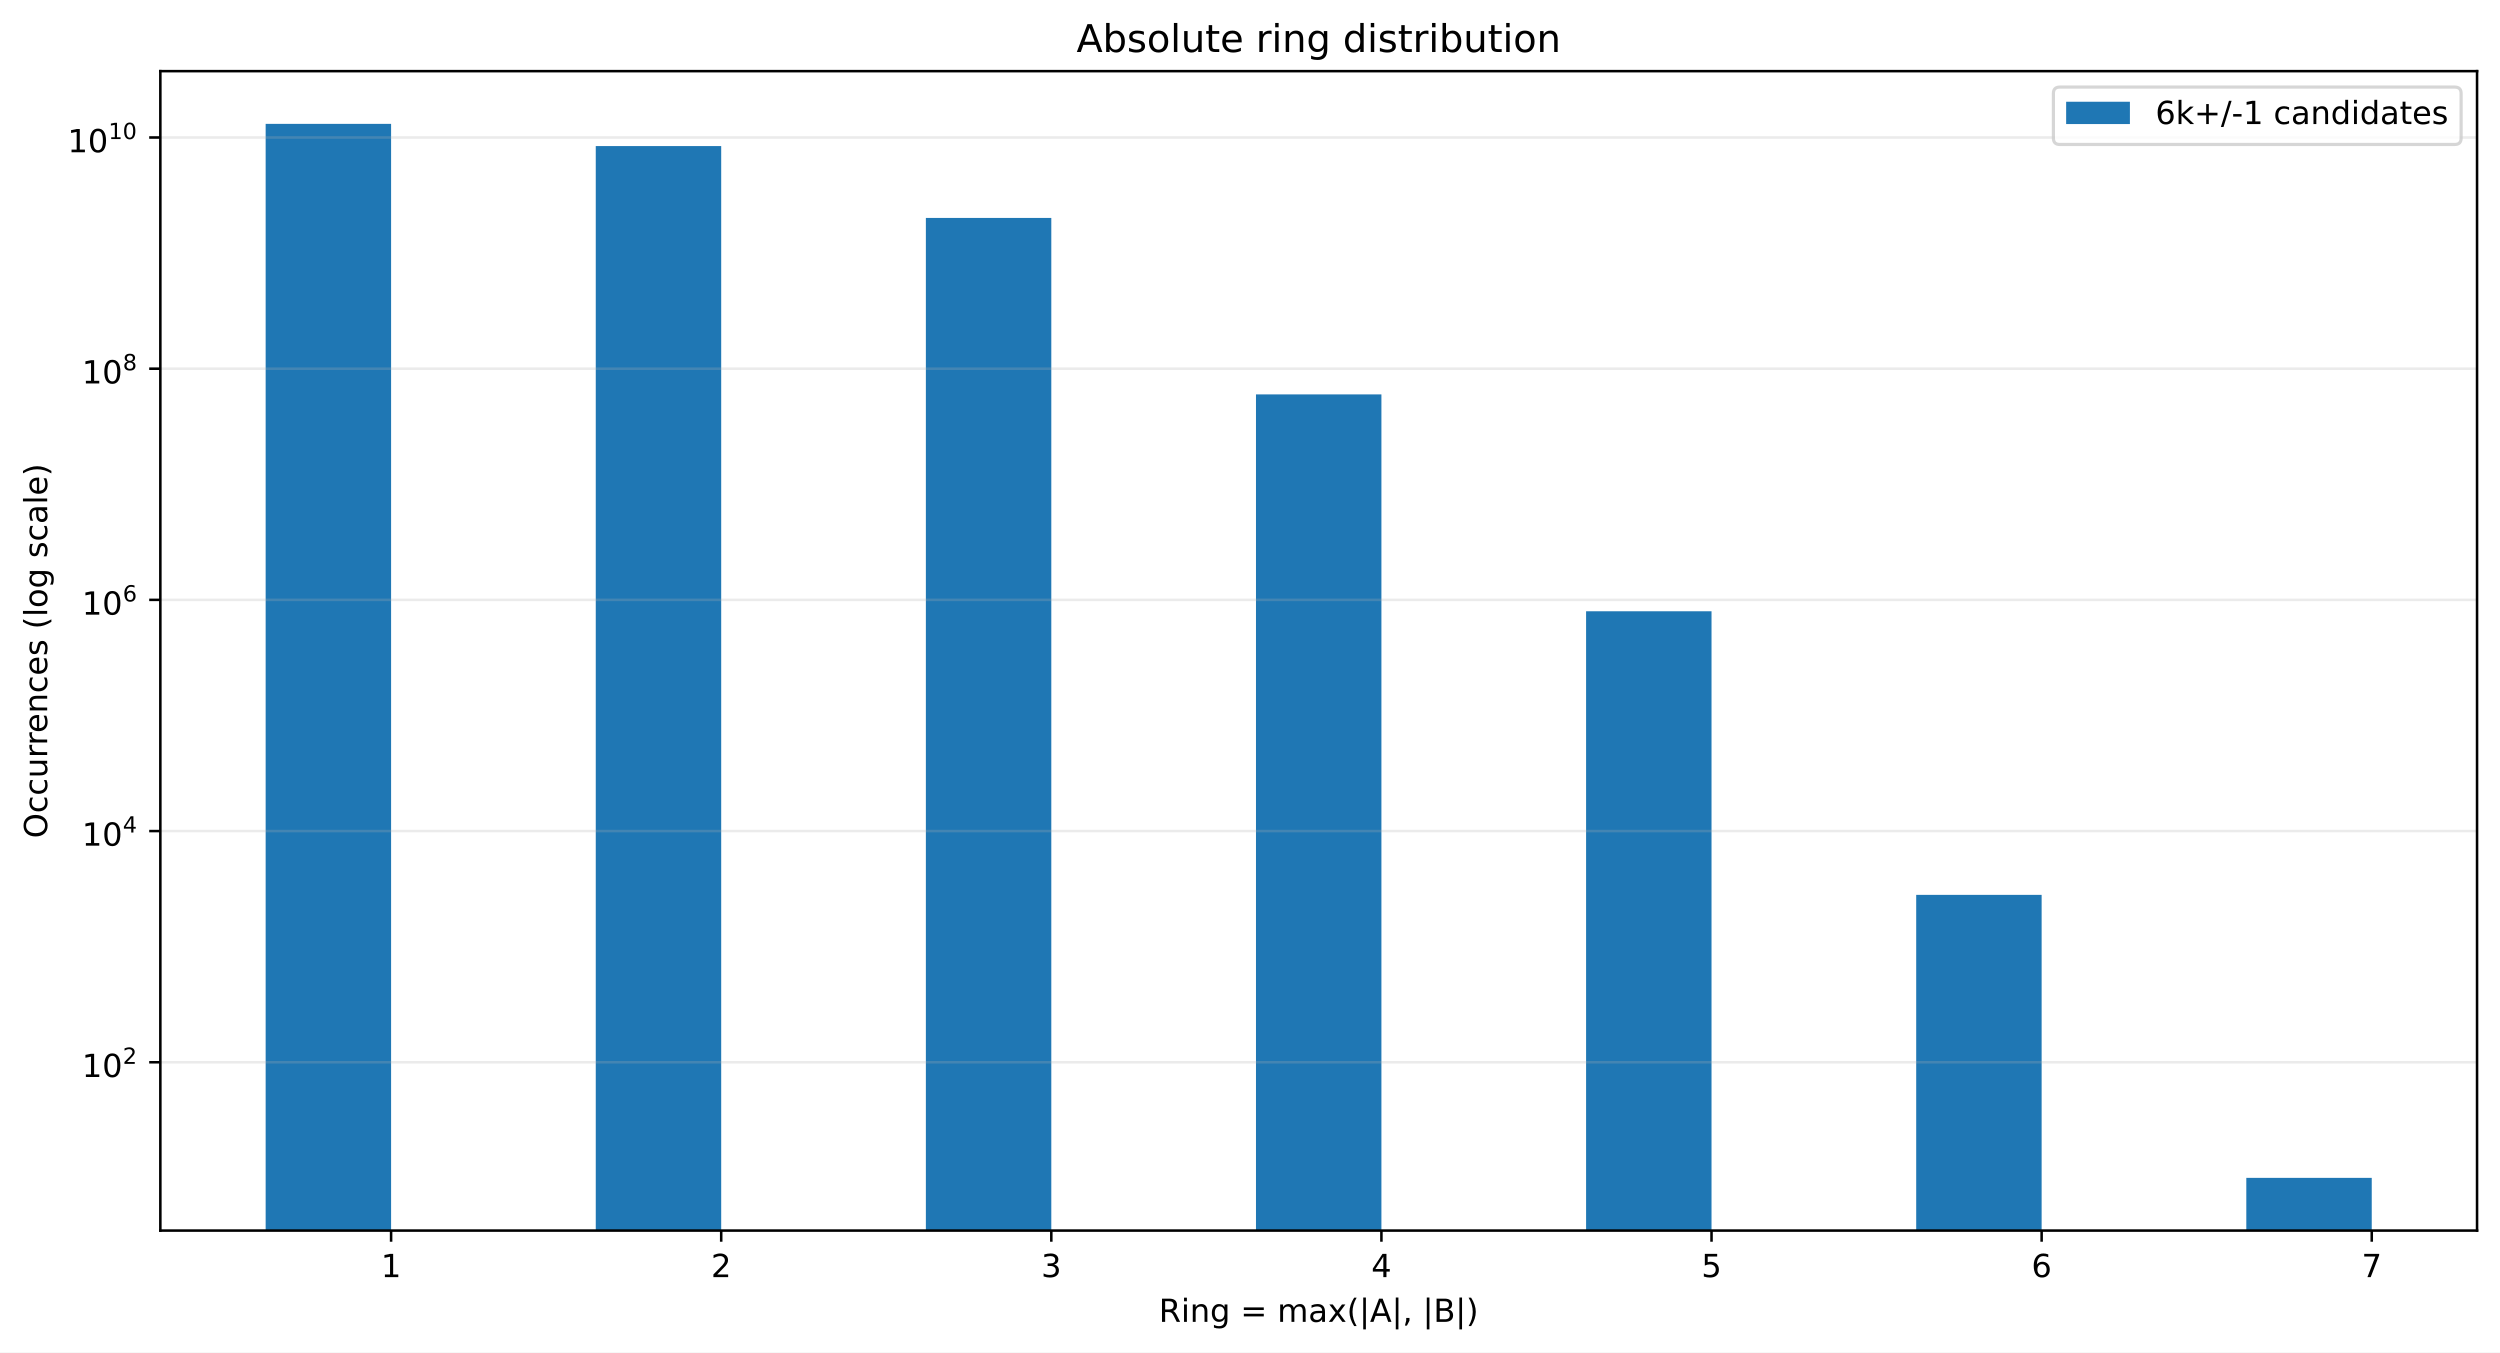
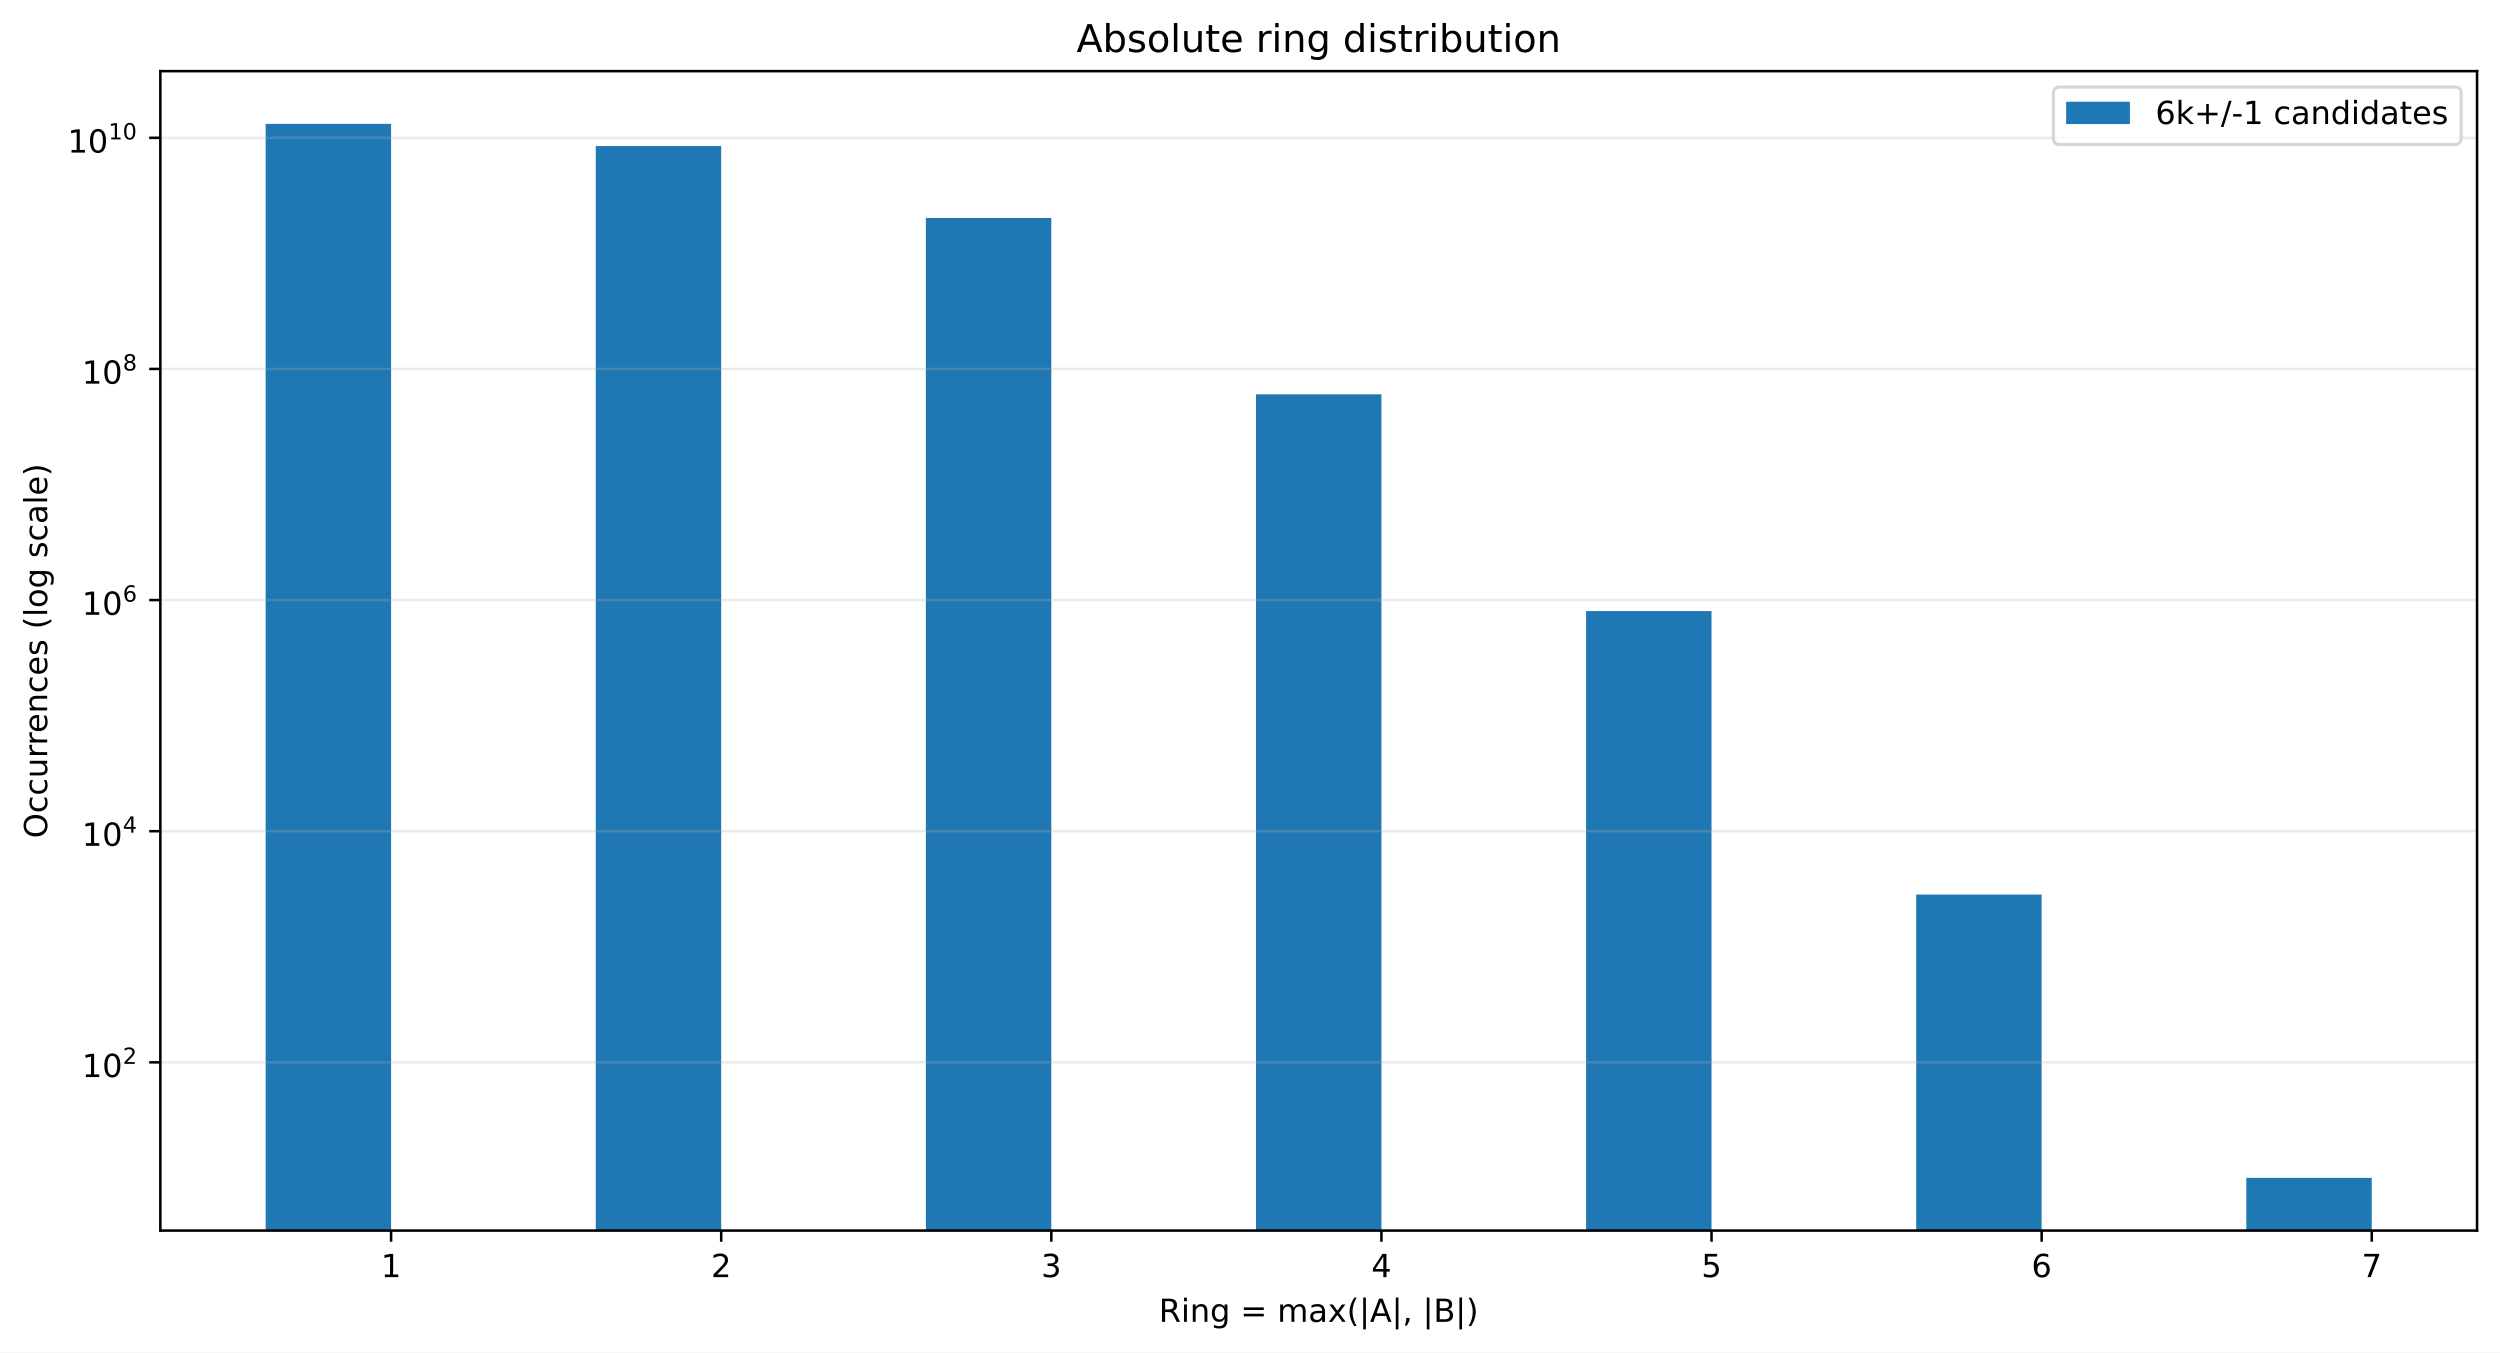
<svg xmlns="http://www.w3.org/2000/svg" xmlns:xlink="http://www.w3.org/1999/xlink" width="784.258pt" height="424.28pt" viewBox="0 0 784.258 424.28" version="1.1">
  <defs>
    <style type="text/css">*{stroke-linejoin: round; stroke-linecap: butt}</style>
  </defs>
  <g id="figure_1">
    <g id="patch_1">
      <path d="M 0 424.28  L 784.258 424.28  L 784.258 0  L 0 0  z " style="fill: #ffffff" />
    </g>
    <g id="axes_1">
      <g id="patch_2">
        <path d="M 50.301 386.036  L 777.058 386.036  L 777.058 22.318  L 50.301 22.318  z " style="fill: #ffffff" />
      </g>
      <g id="patch_3">
-         <path d="M 83.335 36668.76  L 122.687 36668.76  L 122.687 38.851  L 83.335 38.851  z " clip-path="url(#pcea663c713)" style="fill: #1f77b4" />
+         <path d="M 83.335 36657.301  L 122.687 36657.301  L 122.687 38.851  L 83.335 38.851  z " clip-path="url(#p9d2363ba81)" style="fill: #1f77b4" />
      </g>
      <g id="patch_4">
-         <path d="M 186.891 36668.76  L 226.243 36668.76  L 226.243 45.831  L 186.891 45.831  z " clip-path="url(#pcea663c713)" style="fill: #1f77b4" />
+         <path d="M 186.891 36657.301  L 226.243 36657.301  L 226.243 45.829  L 186.891 45.829  z " clip-path="url(#p9d2363ba81)" style="fill: #1f77b4" />
      </g>
      <g id="patch_5">
-         <path d="M 290.448 36668.76  L 329.799 36668.76  L 329.799 68.375  L 290.448 68.375  z " clip-path="url(#pcea663c713)" style="fill: #1f77b4" />
+         <path d="M 290.448 36657.301  L 329.799 36657.301  L 329.799 68.365  L 290.448 68.365  z " clip-path="url(#p9d2363ba81)" style="fill: #1f77b4" />
      </g>
      <g id="patch_6">
-         <path d="M 394.004 36668.76  L 433.355 36668.76  L 433.355 123.733  L 394.004 123.733  z " clip-path="url(#pcea663c713)" style="fill: #1f77b4" />
+         <path d="M 394.004 36657.301  L 433.355 36657.301  L 433.355 123.707  L 394.004 123.707  z " clip-path="url(#p9d2363ba81)" style="fill: #1f77b4" />
      </g>
      <g id="patch_7">
-         <path d="M 497.56 36668.76  L 536.912 36668.76  L 536.912 191.75  L 497.56 191.75  z " clip-path="url(#pcea663c713)" style="fill: #1f77b4" />
+         <path d="M 497.56 36657.301  L 536.912 36657.301  L 536.912 191.703  L 497.56 191.703  z " clip-path="url(#p9d2363ba81)" style="fill: #1f77b4" />
      </g>
      <g id="patch_8">
-         <path d="M 601.116 36668.76  L 640.468 36668.76  L 640.468 280.728  L 601.116 280.728  z " clip-path="url(#pcea663c713)" style="fill: #1f77b4" />
+         <path d="M 601.116 36657.301  L 640.468 36657.301  L 640.468 280.622  L 601.116 280.622  z " clip-path="url(#p9d2363ba81)" style="fill: #1f77b4" />
      </g>
      <g id="patch_9">
-         <path d="M 704.673 36668.76  L 744.024 36668.76  L 744.024 369.503  L 704.673 369.503  z " clip-path="url(#pcea663c713)" style="fill: #1f77b4" />
+         <path d="M 704.673 36657.301  L 744.024 36657.301  L 744.024 369.503  L 704.673 369.503  z " clip-path="url(#p9d2363ba81)" style="fill: #1f77b4" />
      </g>
      <g id="matplotlib.axis_1">
        <g id="xtick_1">
          <g id="line2d_1">
            <defs>
-               <path id="m59aa33ef8e" d="M 0 0  L 0 3.5  " style="stroke: #000000; stroke-width: 0.8" />
+               <path id="mf740bf940c" d="M 0 0  L 0 3.5  " style="stroke: #000000; stroke-width: 0.8" />
            </defs>
            <g>
-               <use xlink:href="#m59aa33ef8e" x="122.687" y="386.036" style="stroke: #000000; stroke-width: 0.8" />
+               <use xlink:href="#mf740bf940c" x="122.687" y="386.036" style="stroke: #000000; stroke-width: 0.8" />
            </g>
          </g>
          <g id="text_1">
            <g transform="translate(119.5053 400.6334) scale(0.1 -0.1)">
              <defs>
                <path id="DejaVuSans-14" d="M 794 531  L 1825 531  L 1825 4091  L 703 3866  L 703 4441  L 1819 4666  L 2450 4666  L 2450 531  L 3481 531  L 3481 0  L 794 0  L 794 531  z " transform="scale(0.015625)" />
              </defs>
              <use xlink:href="#DejaVuSans-14" />
            </g>
          </g>
        </g>
        <g id="xtick_2">
          <g id="line2d_2">
            <g>
-               <use xlink:href="#m59aa33ef8e" x="226.243" y="386.036" style="stroke: #000000; stroke-width: 0.8" />
+               <use xlink:href="#mf740bf940c" x="226.243" y="386.036" style="stroke: #000000; stroke-width: 0.8" />
            </g>
          </g>
          <g id="text_2">
            <g transform="translate(223.0616 400.6334) scale(0.1 -0.1)">
              <defs>
                <path id="DejaVuSans-15" d="M 1228 531  L 3431 531  L 3431 0  L 469 0  L 469 531  Q 828 903 1448 1529  Q 2069 2156 2228 2338  Q 2531 2678 2651 2914  Q 2772 3150 2772 3378  Q 2772 3750 2511 3984  Q 2250 4219 1831 4219  Q 1534 4219 1204 4116  Q 875 4013 500 3803  L 500 4441  Q 881 4594 1212 4672  Q 1544 4750 1819 4750  Q 2544 4750 2975 4387  Q 3406 4025 3406 3419  Q 3406 3131 3298 2873  Q 3191 2616 2906 2266  Q 2828 2175 2409 1742  Q 1991 1309 1228 531  z " transform="scale(0.015625)" />
              </defs>
              <use xlink:href="#DejaVuSans-15" />
            </g>
          </g>
        </g>
        <g id="xtick_3">
          <g id="line2d_3">
            <g>
-               <use xlink:href="#m59aa33ef8e" x="329.799" y="386.036" style="stroke: #000000; stroke-width: 0.8" />
+               <use xlink:href="#mf740bf940c" x="329.799" y="386.036" style="stroke: #000000; stroke-width: 0.8" />
            </g>
          </g>
          <g id="text_3">
            <g transform="translate(326.6178 400.6334) scale(0.1 -0.1)">
              <defs>
                <path id="DejaVuSans-16" d="M 2597 2516  Q 3050 2419 3304 2112  Q 3559 1806 3559 1356  Q 3559 666 3084 287  Q 2609 -91 1734 -91  Q 1441 -91 1130 -33  Q 819 25 488 141  L 488 750  Q 750 597 1062 519  Q 1375 441 1716 441  Q 2309 441 2620 675  Q 2931 909 2931 1356  Q 2931 1769 2642 2001  Q 2353 2234 1838 2234  L 1294 2234  L 1294 2753  L 1863 2753  Q 2328 2753 2575 2939  Q 2822 3125 2822 3475  Q 2822 3834 2567 4026  Q 2313 4219 1838 4219  Q 1578 4219 1281 4162  Q 984 4106 628 3988  L 628 4550  Q 988 4650 1302 4700  Q 1616 4750 1894 4750  Q 2613 4750 3031 4423  Q 3450 4097 3450 3541  Q 3450 3153 3228 2886  Q 3006 2619 2597 2516  z " transform="scale(0.015625)" />
              </defs>
              <use xlink:href="#DejaVuSans-16" />
            </g>
          </g>
        </g>
        <g id="xtick_4">
          <g id="line2d_4">
            <g>
-               <use xlink:href="#m59aa33ef8e" x="433.355" y="386.036" style="stroke: #000000; stroke-width: 0.8" />
+               <use xlink:href="#mf740bf940c" x="433.355" y="386.036" style="stroke: #000000; stroke-width: 0.8" />
            </g>
          </g>
          <g id="text_4">
            <g transform="translate(430.174 400.6334) scale(0.1 -0.1)">
              <defs>
                <path id="DejaVuSans-17" d="M 2419 4116  L 825 1625  L 2419 1625  L 2419 4116  z M 2253 4666  L 3047 4666  L 3047 1625  L 3713 1625  L 3713 1100  L 3047 1100  L 3047 0  L 2419 0  L 2419 1100  L 313 1100  L 313 1709  L 2253 4666  z " transform="scale(0.015625)" />
              </defs>
              <use xlink:href="#DejaVuSans-17" />
            </g>
          </g>
        </g>
        <g id="xtick_5">
          <g id="line2d_5">
            <g>
-               <use xlink:href="#m59aa33ef8e" x="536.912" y="386.036" style="stroke: #000000; stroke-width: 0.8" />
+               <use xlink:href="#mf740bf940c" x="536.912" y="386.036" style="stroke: #000000; stroke-width: 0.8" />
            </g>
          </g>
          <g id="text_5">
            <g transform="translate(533.7303 400.6334) scale(0.1 -0.1)">
              <defs>
                <path id="DejaVuSans-18" d="M 691 4666  L 3169 4666  L 3169 4134  L 1269 4134  L 1269 2991  Q 1406 3038 1543 3061  Q 1681 3084 1819 3084  Q 2600 3084 3056 2656  Q 3513 2228 3513 1497  Q 3513 744 3044 326  Q 2575 -91 1722 -91  Q 1428 -91 1123 -41  Q 819 9 494 109  L 494 744  Q 775 591 1075 516  Q 1375 441 1709 441  Q 2250 441 2565 725  Q 2881 1009 2881 1497  Q 2881 1984 2565 2268  Q 2250 2553 1709 2553  Q 1456 2553 1204 2497  Q 953 2441 691 2322  L 691 4666  z " transform="scale(0.015625)" />
              </defs>
              <use xlink:href="#DejaVuSans-18" />
            </g>
          </g>
        </g>
        <g id="xtick_6">
          <g id="line2d_6">
            <g>
-               <use xlink:href="#m59aa33ef8e" x="640.468" y="386.036" style="stroke: #000000; stroke-width: 0.8" />
+               <use xlink:href="#mf740bf940c" x="640.468" y="386.036" style="stroke: #000000; stroke-width: 0.8" />
            </g>
          </g>
          <g id="text_6">
            <g transform="translate(637.2865 400.6334) scale(0.1 -0.1)">
              <defs>
                <path id="DejaVuSans-19" d="M 2113 2584  Q 1688 2584 1439 2293  Q 1191 2003 1191 1497  Q 1191 994 1439 701  Q 1688 409 2113 409  Q 2538 409 2786 701  Q 3034 994 3034 1497  Q 3034 2003 2786 2293  Q 2538 2584 2113 2584  z M 3366 4563  L 3366 3988  Q 3128 4100 2886 4159  Q 2644 4219 2406 4219  Q 1781 4219 1451 3797  Q 1122 3375 1075 2522  Q 1259 2794 1537 2939  Q 1816 3084 2150 3084  Q 2853 3084 3261 2657  Q 3669 2231 3669 1497  Q 3669 778 3244 343  Q 2819 -91 2113 -91  Q 1303 -91 875 529  Q 447 1150 447 2328  Q 447 3434 972 4092  Q 1497 4750 2381 4750  Q 2619 4750 2861 4703  Q 3103 4656 3366 4563  z " transform="scale(0.015625)" />
              </defs>
              <use xlink:href="#DejaVuSans-19" />
            </g>
          </g>
        </g>
        <g id="xtick_7">
          <g id="line2d_7">
            <g>
-               <use xlink:href="#m59aa33ef8e" x="744.024" y="386.036" style="stroke: #000000; stroke-width: 0.8" />
+               <use xlink:href="#mf740bf940c" x="744.024" y="386.036" style="stroke: #000000; stroke-width: 0.8" />
            </g>
          </g>
          <g id="text_7">
            <g transform="translate(740.8427 400.6334) scale(0.1 -0.1)">
              <defs>
                <path id="DejaVuSans-1a" d="M 525 4666  L 3525 4666  L 3525 4397  L 1831 0  L 1172 0  L 2766 4134  L 525 4134  L 525 4666  z " transform="scale(0.015625)" />
              </defs>
              <use xlink:href="#DejaVuSans-1a" />
            </g>
          </g>
        </g>
        <g id="text_8">
          <g transform="translate(363.5437 414.678) scale(0.1 -0.1)">
            <defs>
              <path id="DejaVuSans-35" d="M 2841 2188  Q 3044 2119 3236 1894  Q 3428 1669 3622 1275  L 4263 0  L 3584 0  L 2988 1197  Q 2756 1666 2539 1819  Q 2322 1972 1947 1972  L 1259 1972  L 1259 0  L 628 0  L 628 4666  L 2053 4666  Q 2853 4666 3247 4331  Q 3641 3997 3641 3322  Q 3641 2881 3436 2590  Q 3231 2300 2841 2188  z M 1259 4147  L 1259 2491  L 2053 2491  Q 2509 2491 2742 2702  Q 2975 2913 2975 3322  Q 2975 3731 2742 3939  Q 2509 4147 2053 4147  L 1259 4147  z " transform="scale(0.015625)" />
              <path id="DejaVuSans-4c" d="M 603 3500  L 1178 3500  L 1178 0  L 603 0  L 603 3500  z M 603 4863  L 1178 4863  L 1178 4134  L 603 4134  L 603 4863  z " transform="scale(0.015625)" />
              <path id="DejaVuSans-51" d="M 3513 2113  L 3513 0  L 2938 0  L 2938 2094  Q 2938 2591 2744 2837  Q 2550 3084 2163 3084  Q 1697 3084 1428 2787  Q 1159 2491 1159 1978  L 1159 0  L 581 0  L 581 3500  L 1159 3500  L 1159 2956  Q 1366 3272 1645 3428  Q 1925 3584 2291 3584  Q 2894 3584 3203 3211  Q 3513 2838 3513 2113  z " transform="scale(0.015625)" />
              <path id="DejaVuSans-4a" d="M 2906 1791  Q 2906 2416 2648 2759  Q 2391 3103 1925 3103  Q 1463 3103 1205 2759  Q 947 2416 947 1791  Q 947 1169 1205 825  Q 1463 481 1925 481  Q 2391 481 2648 825  Q 2906 1169 2906 1791  z M 3481 434  Q 3481 -459 3084 -895  Q 2688 -1331 1869 -1331  Q 1566 -1331 1297 -1286  Q 1028 -1241 775 -1147  L 775 -588  Q 1028 -725 1275 -790  Q 1522 -856 1778 -856  Q 2344 -856 2625 -561  Q 2906 -266 2906 331  L 2906 616  Q 2728 306 2450 153  Q 2172 0 1784 0  Q 1141 0 747 490  Q 353 981 353 1791  Q 353 2603 747 3093  Q 1141 3584 1784 3584  Q 2172 3584 2450 3431  Q 2728 3278 2906 2969  L 2906 3500  L 3481 3500  L 3481 434  z " transform="scale(0.015625)" />
              <path id="DejaVuSans-3" transform="scale(0.015625)" />
              <path id="DejaVuSans-20" d="M 678 2906  L 4684 2906  L 4684 2381  L 678 2381  L 678 2906  z M 678 1631  L 4684 1631  L 4684 1100  L 678 1100  L 678 1631  z " transform="scale(0.015625)" />
              <path id="DejaVuSans-50" d="M 3328 2828  Q 3544 3216 3844 3400  Q 4144 3584 4550 3584  Q 5097 3584 5394 3201  Q 5691 2819 5691 2113  L 5691 0  L 5113 0  L 5113 2094  Q 5113 2597 4934 2840  Q 4756 3084 4391 3084  Q 3944 3084 3684 2787  Q 3425 2491 3425 1978  L 3425 0  L 2847 0  L 2847 2094  Q 2847 2600 2669 2842  Q 2491 3084 2119 3084  Q 1678 3084 1418 2786  Q 1159 2488 1159 1978  L 1159 0  L 581 0  L 581 3500  L 1159 3500  L 1159 2956  Q 1356 3278 1631 3431  Q 1906 3584 2284 3584  Q 2666 3584 2933 3390  Q 3200 3197 3328 2828  z " transform="scale(0.015625)" />
              <path id="DejaVuSans-44" d="M 2194 1759  Q 1497 1759 1228 1600  Q 959 1441 959 1056  Q 959 750 1161 570  Q 1363 391 1709 391  Q 2188 391 2477 730  Q 2766 1069 2766 1631  L 2766 1759  L 2194 1759  z M 3341 1997  L 3341 0  L 2766 0  L 2766 531  Q 2569 213 2275 61  Q 1981 -91 1556 -91  Q 1019 -91 701 211  Q 384 513 384 1019  Q 384 1609 779 1909  Q 1175 2209 1959 2209  L 2766 2209  L 2766 2266  Q 2766 2663 2505 2880  Q 2244 3097 1772 3097  Q 1472 3097 1187 3025  Q 903 2953 641 2809  L 641 3341  Q 956 3463 1253 3523  Q 1550 3584 1831 3584  Q 2591 3584 2966 3190  Q 3341 2797 3341 1997  z " transform="scale(0.015625)" />
              <path id="DejaVuSans-5b" d="M 3513 3500  L 2247 1797  L 3578 0  L 2900 0  L 1881 1375  L 863 0  L 184 0  L 1544 1831  L 300 3500  L 978 3500  L 1906 2253  L 2834 3500  L 3513 3500  z " transform="scale(0.015625)" />
              <path id="DejaVuSans-b" d="M 1984 4856  Q 1566 4138 1362 3434  Q 1159 2731 1159 2009  Q 1159 1288 1364 580  Q 1569 -128 1984 -844  L 1484 -844  Q 1016 -109 783 600  Q 550 1309 550 2009  Q 550 2706 781 3412  Q 1013 4119 1484 4856  L 1984 4856  z " transform="scale(0.015625)" />
              <path id="DejaVuSans-5f" d="M 1344 4891  L 1344 -1509  L 813 -1509  L 813 4891  L 1344 4891  z " transform="scale(0.015625)" />
              <path id="DejaVuSans-24" d="M 2188 4044  L 1331 1722  L 3047 1722  L 2188 4044  z M 1831 4666  L 2547 4666  L 4325 0  L 3669 0  L 3244 1197  L 1141 1197  L 716 0  L 50 0  L 1831 4666  z " transform="scale(0.015625)" />
              <path id="DejaVuSans-f" d="M 750 794  L 1409 794  L 1409 256  L 897 -744  L 494 -744  L 750 256  L 750 794  z " transform="scale(0.015625)" />
              <path id="DejaVuSans-25" d="M 1259 2228  L 1259 519  L 2272 519  Q 2781 519 3026 730  Q 3272 941 3272 1375  Q 3272 1813 3026 2020  Q 2781 2228 2272 2228  L 1259 2228  z M 1259 4147  L 1259 2741  L 2194 2741  Q 2656 2741 2882 2914  Q 3109 3088 3109 3444  Q 3109 3797 2882 3972  Q 2656 4147 2194 4147  L 1259 4147  z M 628 4666  L 2241 4666  Q 2963 4666 3353 4366  Q 3744 4066 3744 3513  Q 3744 3084 3544 2831  Q 3344 2578 2956 2516  Q 3422 2416 3680 2098  Q 3938 1781 3938 1306  Q 3938 681 3513 340  Q 3088 0 2303 0  L 628 0  L 628 4666  z " transform="scale(0.015625)" />
              <path id="DejaVuSans-c" d="M 513 4856  L 1013 4856  Q 1481 4119 1714 3412  Q 1947 2706 1947 2009  Q 1947 1309 1714 600  Q 1481 -109 1013 -844  L 513 -844  Q 928 -128 1133 580  Q 1338 1288 1338 2009  Q 1338 2731 1133 3434  Q 928 4138 513 4856  z " transform="scale(0.015625)" />
            </defs>
            <use xlink:href="#DejaVuSans-35" />
            <use xlink:href="#DejaVuSans-4c" transform="translate(69.48438 0)" />
            <use xlink:href="#DejaVuSans-51" transform="translate(97.26562 0)" />
            <use xlink:href="#DejaVuSans-4a" transform="translate(160.6406 0)" />
            <use xlink:href="#DejaVuSans-3" transform="translate(224.125 0)" />
            <use xlink:href="#DejaVuSans-20" transform="translate(255.9062 0)" />
            <use xlink:href="#DejaVuSans-3" transform="translate(339.7031 0)" />
            <use xlink:href="#DejaVuSans-50" transform="translate(371.4844 0)" />
            <use xlink:href="#DejaVuSans-44" transform="translate(468.8906 0)" />
            <use xlink:href="#DejaVuSans-5b" transform="translate(530.1719 0)" />
            <use xlink:href="#DejaVuSans-b" transform="translate(589.3594 0)" />
            <use xlink:href="#DejaVuSans-5f" transform="translate(628.375 0)" />
            <use xlink:href="#DejaVuSans-24" transform="translate(662.0625 0)" />
            <use xlink:href="#DejaVuSans-5f" transform="translate(730.4688 0)" />
            <use xlink:href="#DejaVuSans-f" transform="translate(764.1562 0)" />
            <use xlink:href="#DejaVuSans-3" transform="translate(795.9375 0)" />
            <use xlink:href="#DejaVuSans-5f" transform="translate(827.7188 0)" />
            <use xlink:href="#DejaVuSans-25" transform="translate(861.4062 0)" />
            <use xlink:href="#DejaVuSans-5f" transform="translate(930.0156 0)" />
            <use xlink:href="#DejaVuSans-c" transform="translate(963.7031 0)" />
          </g>
        </g>
      </g>
      <g id="matplotlib.axis_2">
        <g id="ytick_1">
          <g id="line2d_8">
-             <path d="M 50.301 333.24  L 777.058 333.24  " clip-path="url(#pcea663c713)" style="fill: none; stroke: #b0b0b0; stroke-opacity: 0.25; stroke-width: 0.8; stroke-linecap: square" />
+             <path d="M 50.301 333.252  L 777.058 333.252  " clip-path="url(#p9d2363ba81)" style="fill: none; stroke: #b0b0b0; stroke-opacity: 0.25; stroke-width: 0.8; stroke-linecap: square" />
          </g>
          <g id="line2d_9">
            <defs>
-               <path id="m4347a74629" d="M 0 0  L -3.5 0  " style="stroke: #000000; stroke-width: 0.8" />
+               <path id="m6bd0987a71" d="M 0 0  L -3.5 0  " style="stroke: #000000; stroke-width: 0.8" />
            </defs>
            <g>
-               <use xlink:href="#m4347a74629" x="50.301" y="333.24" style="stroke: #000000; stroke-width: 0.8" />
+               <use xlink:href="#m6bd0987a71" x="50.301" y="333.252" style="stroke: #000000; stroke-width: 0.8" />
            </g>
          </g>
          <g id="text_9">
-             <g transform="translate(25.70078 337.9402) scale(0.1 -0.1)">
+             <g transform="translate(25.70078 337.9516) scale(0.1 -0.1)">
              <defs>
                <path id="DejaVuSans-13" d="M 2034 4250  Q 1547 4250 1301 3770  Q 1056 3291 1056 2328  Q 1056 1369 1301 889  Q 1547 409 2034 409  Q 2525 409 2770 889  Q 3016 1369 3016 2328  Q 3016 3291 2770 3770  Q 2525 4250 2034 4250  z M 2034 4750  Q 2819 4750 3233 4129  Q 3647 3509 3647 2328  Q 3647 1150 3233 529  Q 2819 -91 2034 -91  Q 1250 -91 836 529  Q 422 1150 422 2328  Q 422 3509 836 4129  Q 1250 4750 2034 4750  z " transform="scale(0.015625)" />
              </defs>
              <use xlink:href="#DejaVuSans-14" transform="translate(0 0.746875)" />
              <use xlink:href="#DejaVuSans-13" transform="translate(63.62305 0.746875)" />
              <use xlink:href="#DejaVuSans-15" transform="translate(128.2031 42.04688) scale(0.7)" />
            </g>
          </g>
        </g>
        <g id="ytick_2">
          <g id="line2d_10">
-             <path d="M 50.301 260.714  L 777.058 260.714  " clip-path="url(#pcea663c713)" style="fill: none; stroke: #b0b0b0; stroke-opacity: 0.25; stroke-width: 0.8; stroke-linecap: square" />
+             <path d="M 50.301 260.749  L 777.058 260.749  " clip-path="url(#p9d2363ba81)" style="fill: none; stroke: #b0b0b0; stroke-opacity: 0.25; stroke-width: 0.8; stroke-linecap: square" />
          </g>
          <g id="line2d_11">
            <g>
-               <use xlink:href="#m4347a74629" x="50.301" y="260.714" style="stroke: #000000; stroke-width: 0.8" />
+               <use xlink:href="#m6bd0987a71" x="50.301" y="260.749" style="stroke: #000000; stroke-width: 0.8" />
            </g>
          </g>
          <g id="text_10">
-             <g transform="translate(25.70078 265.3642) scale(0.1 -0.1)">
+             <g transform="translate(25.70078 265.3985) scale(0.1 -0.1)">
              <use xlink:href="#DejaVuSans-14" transform="translate(0 0.665625)" />
              <use xlink:href="#DejaVuSans-13" transform="translate(63.62305 0.665625)" />
              <use xlink:href="#DejaVuSans-17" transform="translate(128.2031 41.96563) scale(0.7)" />
            </g>
          </g>
        </g>
        <g id="ytick_3">
          <g id="line2d_12">
-             <path d="M 50.301 188.188  L 777.058 188.188  " clip-path="url(#pcea663c713)" style="fill: none; stroke: #b0b0b0; stroke-opacity: 0.25; stroke-width: 0.8; stroke-linecap: square" />
+             <path d="M 50.301 188.245  L 777.058 188.245  " clip-path="url(#p9d2363ba81)" style="fill: none; stroke: #b0b0b0; stroke-opacity: 0.25; stroke-width: 0.8; stroke-linecap: square" />
          </g>
          <g id="line2d_13">
            <g>
-               <use xlink:href="#m4347a74629" x="50.301" y="188.188" style="stroke: #000000; stroke-width: 0.8" />
+               <use xlink:href="#m6bd0987a71" x="50.301" y="188.245" style="stroke: #000000; stroke-width: 0.8" />
            </g>
          </g>
          <g id="text_11">
-             <g transform="translate(25.70078 192.8882) scale(0.1 -0.1)">
+             <g transform="translate(25.70078 192.9454) scale(0.1 -0.1)">
              <use xlink:href="#DejaVuSans-14" transform="translate(0 0.746875)" />
              <use xlink:href="#DejaVuSans-13" transform="translate(63.62305 0.746875)" />
              <use xlink:href="#DejaVuSans-19" transform="translate(128.2031 42.04688) scale(0.7)" />
            </g>
          </g>
        </g>
        <g id="ytick_4">
          <g id="line2d_14">
-             <path d="M 50.301 115.662  L 777.058 115.662  " clip-path="url(#pcea663c713)" style="fill: none; stroke: #b0b0b0; stroke-opacity: 0.25; stroke-width: 0.8; stroke-linecap: square" />
+             <path d="M 50.301 115.742  L 777.058 115.742  " clip-path="url(#p9d2363ba81)" style="fill: none; stroke: #b0b0b0; stroke-opacity: 0.25; stroke-width: 0.8; stroke-linecap: square" />
          </g>
          <g id="line2d_15">
            <g>
-               <use xlink:href="#m4347a74629" x="50.301" y="115.662" style="stroke: #000000; stroke-width: 0.8" />
+               <use xlink:href="#m6bd0987a71" x="50.301" y="115.742" style="stroke: #000000; stroke-width: 0.8" />
            </g>
          </g>
          <g id="text_12">
-             <g transform="translate(25.70078 120.3622) scale(0.1 -0.1)">
+             <g transform="translate(25.70078 120.4423) scale(0.1 -0.1)">
              <defs>
                <path id="DejaVuSans-1b" d="M 2034 2216  Q 1584 2216 1326 1975  Q 1069 1734 1069 1313  Q 1069 891 1326 650  Q 1584 409 2034 409  Q 2484 409 2743 651  Q 3003 894 3003 1313  Q 3003 1734 2745 1975  Q 2488 2216 2034 2216  z M 1403 2484  Q 997 2584 770 2862  Q 544 3141 544 3541  Q 544 4100 942 4425  Q 1341 4750 2034 4750  Q 2731 4750 3128 4425  Q 3525 4100 3525 3541  Q 3525 3141 3298 2862  Q 3072 2584 2669 2484  Q 3125 2378 3379 2068  Q 3634 1759 3634 1313  Q 3634 634 3220 271  Q 2806 -91 2034 -91  Q 1263 -91 848 271  Q 434 634 434 1313  Q 434 1759 690 2068  Q 947 2378 1403 2484  z M 1172 3481  Q 1172 3119 1398 2916  Q 1625 2713 2034 2713  Q 2441 2713 2670 2916  Q 2900 3119 2900 3481  Q 2900 3844 2670 4047  Q 2441 4250 2034 4250  Q 1625 4250 1398 4047  Q 1172 3844 1172 3481  z " transform="scale(0.015625)" />
              </defs>
              <use xlink:href="#DejaVuSans-14" transform="translate(0 0.746875)" />
              <use xlink:href="#DejaVuSans-13" transform="translate(63.62305 0.746875)" />
              <use xlink:href="#DejaVuSans-1b" transform="translate(128.2031 42.04688) scale(0.7)" />
            </g>
          </g>
        </g>
        <g id="ytick_5">
          <g id="line2d_16">
-             <path d="M 50.301 43.136  L 777.058 43.136  " clip-path="url(#pcea663c713)" style="fill: none; stroke: #b0b0b0; stroke-opacity: 0.25; stroke-width: 0.8; stroke-linecap: square" />
+             <path d="M 50.301 43.239  L 777.058 43.239  " clip-path="url(#p9d2363ba81)" style="fill: none; stroke: #b0b0b0; stroke-opacity: 0.25; stroke-width: 0.8; stroke-linecap: square" />
          </g>
          <g id="line2d_17">
            <g>
-               <use xlink:href="#m4347a74629" x="50.301" y="43.136" style="stroke: #000000; stroke-width: 0.8" />
+               <use xlink:href="#m6bd0987a71" x="50.301" y="43.239" style="stroke: #000000; stroke-width: 0.8" />
            </g>
          </g>
          <g id="text_13">
-             <g transform="translate(21.20078 47.83621) scale(0.1 -0.1)">
+             <g transform="translate(21.20078 47.93925) scale(0.1 -0.1)">
              <use xlink:href="#DejaVuSans-14" transform="translate(0 0.746875)" />
              <use xlink:href="#DejaVuSans-13" transform="translate(63.62305 0.746875)" />
              <use xlink:href="#DejaVuSans-14" transform="translate(128.2031 42.04688) scale(0.7)" />
              <use xlink:href="#DejaVuSans-13" transform="translate(172.7393 42.04688) scale(0.7)" />
            </g>
          </g>
        </g>
        <g id="text_14">
          <g transform="translate(14.79844 262.9551) rotate(-90) scale(0.1 -0.1)">
            <defs>
              <path id="DejaVuSans-32" d="M 2522 4238  Q 1834 4238 1429 3725  Q 1025 3213 1025 2328  Q 1025 1447 1429 934  Q 1834 422 2522 422  Q 3209 422 3611 934  Q 4013 1447 4013 2328  Q 4013 3213 3611 3725  Q 3209 4238 2522 4238  z M 2522 4750  Q 3503 4750 4090 4092  Q 4678 3434 4678 2328  Q 4678 1225 4090 567  Q 3503 -91 2522 -91  Q 1538 -91 948 565  Q 359 1222 359 2328  Q 359 3434 948 4092  Q 1538 4750 2522 4750  z " transform="scale(0.015625)" />
              <path id="DejaVuSans-46" d="M 3122 3366  L 3122 2828  Q 2878 2963 2633 3030  Q 2388 3097 2138 3097  Q 1578 3097 1268 2742  Q 959 2388 959 1747  Q 959 1106 1268 751  Q 1578 397 2138 397  Q 2388 397 2633 464  Q 2878 531 3122 666  L 3122 134  Q 2881 22 2623 -34  Q 2366 -91 2075 -91  Q 1284 -91 818 406  Q 353 903 353 1747  Q 353 2603 823 3093  Q 1294 3584 2113 3584  Q 2378 3584 2631 3529  Q 2884 3475 3122 3366  z " transform="scale(0.015625)" />
              <path id="DejaVuSans-58" d="M 544 1381  L 544 3500  L 1119 3500  L 1119 1403  Q 1119 906 1312 657  Q 1506 409 1894 409  Q 2359 409 2629 706  Q 2900 1003 2900 1516  L 2900 3500  L 3475 3500  L 3475 0  L 2900 0  L 2900 538  Q 2691 219 2414 64  Q 2138 -91 1772 -91  Q 1169 -91 856 284  Q 544 659 544 1381  z M 1991 3584  L 1991 3584  z " transform="scale(0.015625)" />
              <path id="DejaVuSans-55" d="M 2631 2963  Q 2534 3019 2420 3045  Q 2306 3072 2169 3072  Q 1681 3072 1420 2755  Q 1159 2438 1159 1844  L 1159 0  L 581 0  L 581 3500  L 1159 3500  L 1159 2956  Q 1341 3275 1631 3429  Q 1922 3584 2338 3584  Q 2397 3584 2469 3576  Q 2541 3569 2628 3553  L 2631 2963  z " transform="scale(0.015625)" />
              <path id="DejaVuSans-48" d="M 3597 1894  L 3597 1613  L 953 1613  Q 991 1019 1311 708  Q 1631 397 2203 397  Q 2534 397 2845 478  Q 3156 559 3463 722  L 3463 178  Q 3153 47 2828 -22  Q 2503 -91 2169 -91  Q 1331 -91 842 396  Q 353 884 353 1716  Q 353 2575 817 3079  Q 1281 3584 2069 3584  Q 2775 3584 3186 3129  Q 3597 2675 3597 1894  z M 3022 2063  Q 3016 2534 2758 2815  Q 2500 3097 2075 3097  Q 1594 3097 1305 2825  Q 1016 2553 972 2059  L 3022 2063  z " transform="scale(0.015625)" />
              <path id="DejaVuSans-56" d="M 2834 3397  L 2834 2853  Q 2591 2978 2328 3040  Q 2066 3103 1784 3103  Q 1356 3103 1142 2972  Q 928 2841 928 2578  Q 928 2378 1081 2264  Q 1234 2150 1697 2047  L 1894 2003  Q 2506 1872 2764 1633  Q 3022 1394 3022 966  Q 3022 478 2636 193  Q 2250 -91 1575 -91  Q 1294 -91 989 -36  Q 684 19 347 128  L 347 722  Q 666 556 975 473  Q 1284 391 1588 391  Q 1994 391 2212 530  Q 2431 669 2431 922  Q 2431 1156 2273 1281  Q 2116 1406 1581 1522  L 1381 1569  Q 847 1681 609 1914  Q 372 2147 372 2553  Q 372 3047 722 3315  Q 1072 3584 1716 3584  Q 2034 3584 2315 3537  Q 2597 3491 2834 3397  z " transform="scale(0.015625)" />
              <path id="DejaVuSans-4f" d="M 603 4863  L 1178 4863  L 1178 0  L 603 0  L 603 4863  z " transform="scale(0.015625)" />
              <path id="DejaVuSans-52" d="M 1959 3097  Q 1497 3097 1228 2736  Q 959 2375 959 1747  Q 959 1119 1226 758  Q 1494 397 1959 397  Q 2419 397 2687 759  Q 2956 1122 2956 1747  Q 2956 2369 2687 2733  Q 2419 3097 1959 3097  z M 1959 3584  Q 2709 3584 3137 3096  Q 3566 2609 3566 1747  Q 3566 888 3137 398  Q 2709 -91 1959 -91  Q 1206 -91 779 398  Q 353 888 353 1747  Q 353 2609 779 3096  Q 1206 3584 1959 3584  z " transform="scale(0.015625)" />
            </defs>
            <use xlink:href="#DejaVuSans-32" />
            <use xlink:href="#DejaVuSans-46" transform="translate(78.71875 0)" />
            <use xlink:href="#DejaVuSans-46" transform="translate(133.7031 0)" />
            <use xlink:href="#DejaVuSans-58" transform="translate(188.6875 0)" />
            <use xlink:href="#DejaVuSans-55" transform="translate(252.0625 0)" />
            <use xlink:href="#DejaVuSans-55" transform="translate(291.4219 0)" />
            <use xlink:href="#DejaVuSans-48" transform="translate(330.3281 0)" />
            <use xlink:href="#DejaVuSans-51" transform="translate(391.8594 0)" />
            <use xlink:href="#DejaVuSans-46" transform="translate(455.2344 0)" />
            <use xlink:href="#DejaVuSans-48" transform="translate(510.2188 0)" />
            <use xlink:href="#DejaVuSans-56" transform="translate(571.75 0)" />
            <use xlink:href="#DejaVuSans-3" transform="translate(623.8438 0)" />
            <use xlink:href="#DejaVuSans-b" transform="translate(655.625 0)" />
            <use xlink:href="#DejaVuSans-4f" transform="translate(694.6406 0)" />
            <use xlink:href="#DejaVuSans-52" transform="translate(722.4219 0)" />
            <use xlink:href="#DejaVuSans-4a" transform="translate(783.6094 0)" />
            <use xlink:href="#DejaVuSans-3" transform="translate(847.0938 0)" />
            <use xlink:href="#DejaVuSans-56" transform="translate(878.875 0)" />
            <use xlink:href="#DejaVuSans-46" transform="translate(930.9688 0)" />
            <use xlink:href="#DejaVuSans-44" transform="translate(985.9531 0)" />
            <use xlink:href="#DejaVuSans-4f" transform="translate(1047.234 0)" />
            <use xlink:href="#DejaVuSans-48" transform="translate(1075.016 0)" />
            <use xlink:href="#DejaVuSans-c" transform="translate(1136.547 0)" />
          </g>
        </g>
      </g>
      <g id="patch_10">
        <path d="M 50.301 386.036  L 50.301 22.318  " style="fill: none; stroke: #000000; stroke-width: 0.8; stroke-linejoin: miter; stroke-linecap: square" />
      </g>
      <g id="patch_11">
        <path d="M 777.058 386.036  L 777.058 22.318  " style="fill: none; stroke: #000000; stroke-width: 0.8; stroke-linejoin: miter; stroke-linecap: square" />
      </g>
      <g id="patch_12">
        <path d="M 50.301 386.036  L 777.058 386.036  " style="fill: none; stroke: #000000; stroke-width: 0.8; stroke-linejoin: miter; stroke-linecap: square" />
      </g>
      <g id="patch_13">
        <path d="M 50.301 22.318  L 777.058 22.318  " style="fill: none; stroke: #000000; stroke-width: 0.8; stroke-linejoin: miter; stroke-linecap: square" />
      </g>
      <g id="text_15">
        <g transform="translate(337.7055 16.31812) scale(0.12 -0.12)">
          <defs>
            <path id="DejaVuSans-45" d="M 3116 1747  Q 3116 2381 2855 2742  Q 2594 3103 2138 3103  Q 1681 3103 1420 2742  Q 1159 2381 1159 1747  Q 1159 1113 1420 752  Q 1681 391 2138 391  Q 2594 391 2855 752  Q 3116 1113 3116 1747  z M 1159 2969  Q 1341 3281 1617 3432  Q 1894 3584 2278 3584  Q 2916 3584 3314 3078  Q 3713 2572 3713 1747  Q 3713 922 3314 415  Q 2916 -91 2278 -91  Q 1894 -91 1617 61  Q 1341 213 1159 525  L 1159 0  L 581 0  L 581 4863  L 1159 4863  L 1159 2969  z " transform="scale(0.015625)" />
            <path id="DejaVuSans-57" d="M 1172 4494  L 1172 3500  L 2356 3500  L 2356 3053  L 1172 3053  L 1172 1153  Q 1172 725 1289 603  Q 1406 481 1766 481  L 2356 481  L 2356 0  L 1766 0  Q 1100 0 847 248  Q 594 497 594 1153  L 594 3053  L 172 3053  L 172 3500  L 594 3500  L 594 4494  L 1172 4494  z " transform="scale(0.015625)" />
            <path id="DejaVuSans-47" d="M 2906 2969  L 2906 4863  L 3481 4863  L 3481 0  L 2906 0  L 2906 525  Q 2725 213 2448 61  Q 2172 -91 1784 -91  Q 1150 -91 751 415  Q 353 922 353 1747  Q 353 2572 751 3078  Q 1150 3584 1784 3584  Q 2172 3584 2448 3432  Q 2725 3281 2906 2969  z M 947 1747  Q 947 1113 1208 752  Q 1469 391 1925 391  Q 2381 391 2643 752  Q 2906 1113 2906 1747  Q 2906 2381 2643 2742  Q 2381 3103 1925 3103  Q 1469 3103 1208 2742  Q 947 2381 947 1747  z " transform="scale(0.015625)" />
          </defs>
          <use xlink:href="#DejaVuSans-24" />
          <use xlink:href="#DejaVuSans-45" transform="translate(68.40625 0)" />
          <use xlink:href="#DejaVuSans-56" transform="translate(131.8906 0)" />
          <use xlink:href="#DejaVuSans-52" transform="translate(183.9844 0)" />
          <use xlink:href="#DejaVuSans-4f" transform="translate(245.1719 0)" />
          <use xlink:href="#DejaVuSans-58" transform="translate(272.9531 0)" />
          <use xlink:href="#DejaVuSans-57" transform="translate(336.3281 0)" />
          <use xlink:href="#DejaVuSans-48" transform="translate(375.5312 0)" />
          <use xlink:href="#DejaVuSans-3" transform="translate(437.0625 0)" />
          <use xlink:href="#DejaVuSans-55" transform="translate(468.8438 0)" />
          <use xlink:href="#DejaVuSans-4c" transform="translate(509.9531 0)" />
          <use xlink:href="#DejaVuSans-51" transform="translate(537.7344 0)" />
          <use xlink:href="#DejaVuSans-4a" transform="translate(601.1094 0)" />
          <use xlink:href="#DejaVuSans-3" transform="translate(664.5938 0)" />
          <use xlink:href="#DejaVuSans-47" transform="translate(696.375 0)" />
          <use xlink:href="#DejaVuSans-4c" transform="translate(759.8594 0)" />
          <use xlink:href="#DejaVuSans-56" transform="translate(787.6406 0)" />
          <use xlink:href="#DejaVuSans-57" transform="translate(839.7344 0)" />
          <use xlink:href="#DejaVuSans-55" transform="translate(878.9375 0)" />
          <use xlink:href="#DejaVuSans-4c" transform="translate(920.0469 0)" />
          <use xlink:href="#DejaVuSans-45" transform="translate(947.8281 0)" />
          <use xlink:href="#DejaVuSans-58" transform="translate(1011.312 0)" />
          <use xlink:href="#DejaVuSans-57" transform="translate(1074.688 0)" />
          <use xlink:href="#DejaVuSans-4c" transform="translate(1113.891 0)" />
          <use xlink:href="#DejaVuSans-52" transform="translate(1141.672 0)" />
          <use xlink:href="#DejaVuSans-51" transform="translate(1202.859 0)" />
        </g>
      </g>
      <g id="legend_1">
        <g id="patch_14">
          <path d="M 646.158 45.319  L 770.058 45.319  Q 772.058 45.319 772.058 43.319  L 772.058 29.318  Q 772.058 27.318 770.058 27.318  L 646.158 27.318  Q 644.158 27.318 644.158 29.318  L 644.158 43.319  Q 644.158 45.319 646.158 45.319  z " style="fill: #ffffff; opacity: 0.8; stroke: #cccccc; stroke-linejoin: miter" />
        </g>
        <g id="patch_15">
          <path d="M 648.158 38.917  L 668.158 38.917  L 668.158 31.917  L 648.158 31.917  z " style="fill: #1f77b4" />
        </g>
        <g id="text_16">
          <g transform="translate(676.1584 38.91656) scale(0.1 -0.1)">
            <defs>
              <path id="DejaVuSans-4e" d="M 581 4863  L 1159 4863  L 1159 1991  L 2875 3500  L 3609 3500  L 1753 1863  L 3688 0  L 2938 0  L 1159 1709  L 1159 0  L 581 0  L 581 4863  z " transform="scale(0.015625)" />
              <path id="DejaVuSans-e" d="M 2944 4013  L 2944 2272  L 4684 2272  L 4684 1741  L 2944 1741  L 2944 0  L 2419 0  L 2419 1741  L 678 1741  L 678 2272  L 2419 2272  L 2419 4013  L 2944 4013  z " transform="scale(0.015625)" />
              <path id="DejaVuSans-12" d="M 1625 4666  L 2156 4666  L 531 -594  L 0 -594  L 1625 4666  z " transform="scale(0.015625)" />
              <path id="DejaVuSans-10" d="M 313 2009  L 1997 2009  L 1997 1497  L 313 1497  L 313 2009  z " transform="scale(0.015625)" />
            </defs>
            <use xlink:href="#DejaVuSans-19" />
            <use xlink:href="#DejaVuSans-4e" transform="translate(63.625 0)" />
            <use xlink:href="#DejaVuSans-e" transform="translate(121.5312 0)" />
            <use xlink:href="#DejaVuSans-12" transform="translate(205.3281 0)" />
            <use xlink:href="#DejaVuSans-10" transform="translate(239.0156 0)" />
            <use xlink:href="#DejaVuSans-14" transform="translate(275.0938 0)" />
            <use xlink:href="#DejaVuSans-3" transform="translate(338.7188 0)" />
            <use xlink:href="#DejaVuSans-46" transform="translate(370.5 0)" />
            <use xlink:href="#DejaVuSans-44" transform="translate(425.4844 0)" />
            <use xlink:href="#DejaVuSans-51" transform="translate(486.7656 0)" />
            <use xlink:href="#DejaVuSans-47" transform="translate(550.1406 0)" />
            <use xlink:href="#DejaVuSans-4c" transform="translate(613.625 0)" />
            <use xlink:href="#DejaVuSans-47" transform="translate(641.4062 0)" />
            <use xlink:href="#DejaVuSans-44" transform="translate(704.8906 0)" />
            <use xlink:href="#DejaVuSans-57" transform="translate(766.1719 0)" />
            <use xlink:href="#DejaVuSans-48" transform="translate(805.375 0)" />
            <use xlink:href="#DejaVuSans-56" transform="translate(866.9062 0)" />
          </g>
        </g>
      </g>
    </g>
  </g>
  <defs>
-     <clipPath id="pcea663c713">
+     <clipPath id="p9d2363ba81">
      <rect x="50.301" y="22.318" width="726.758" height="363.718" />
    </clipPath>
  </defs>
</svg>
